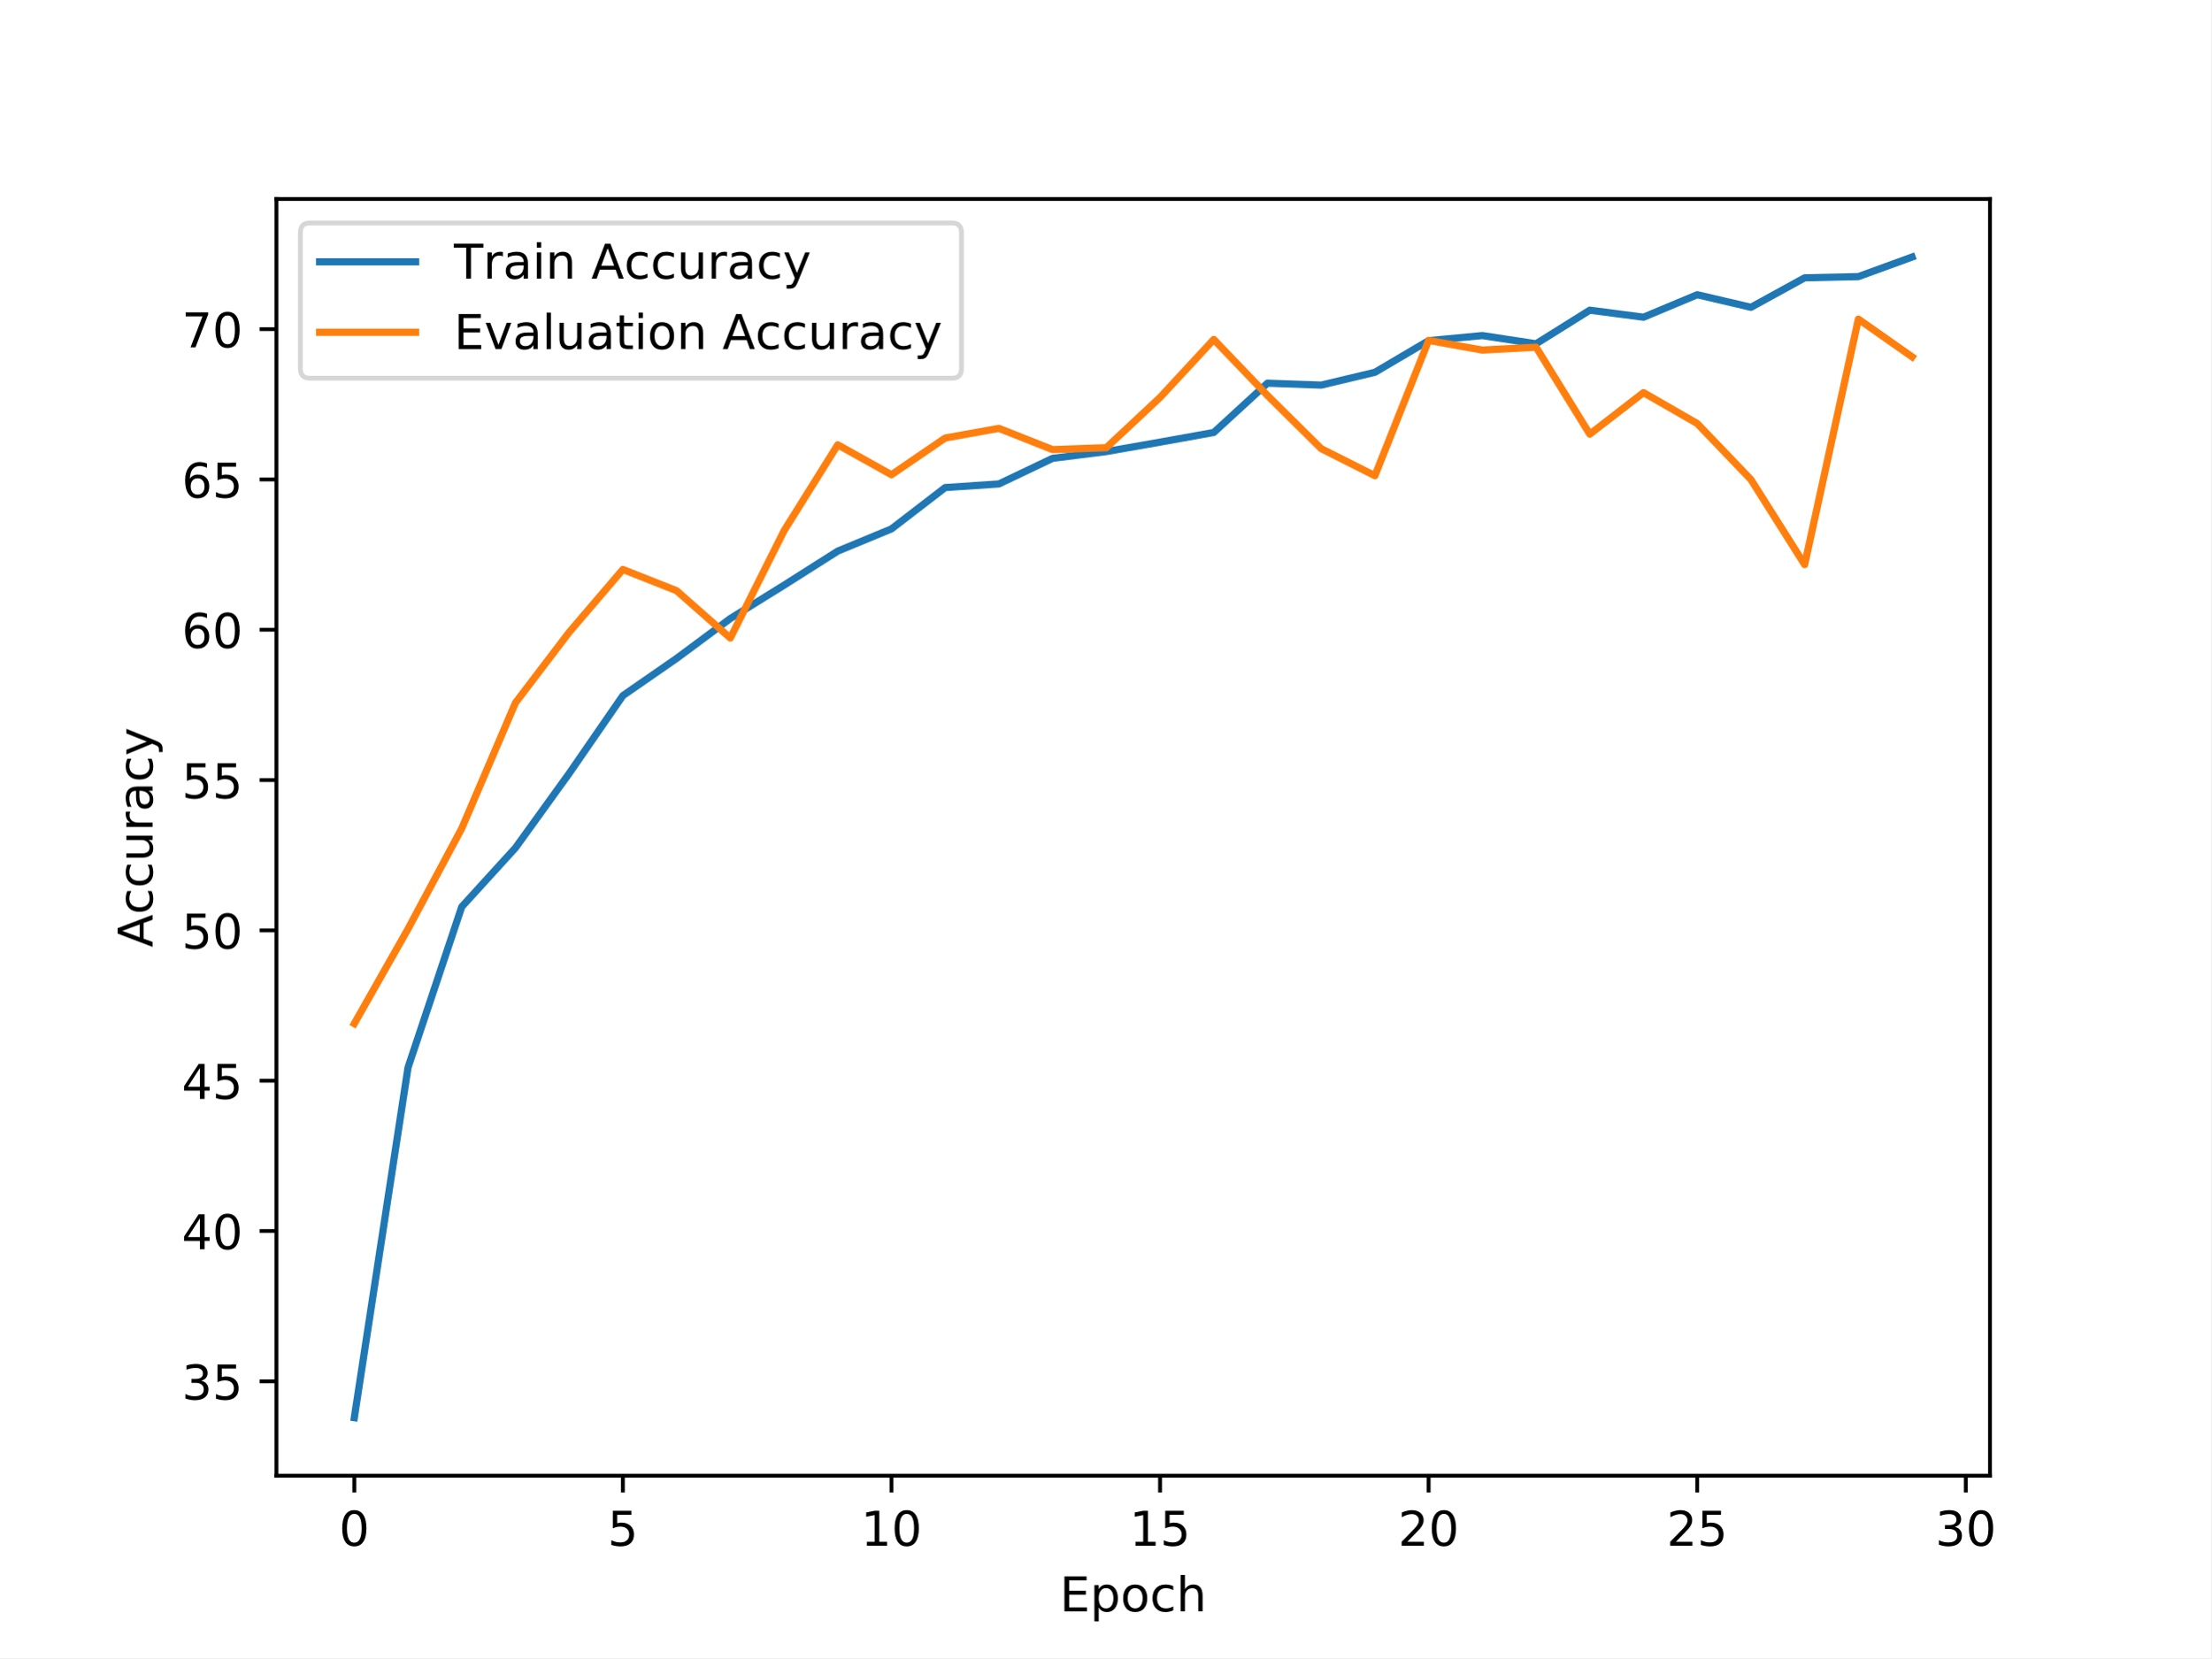
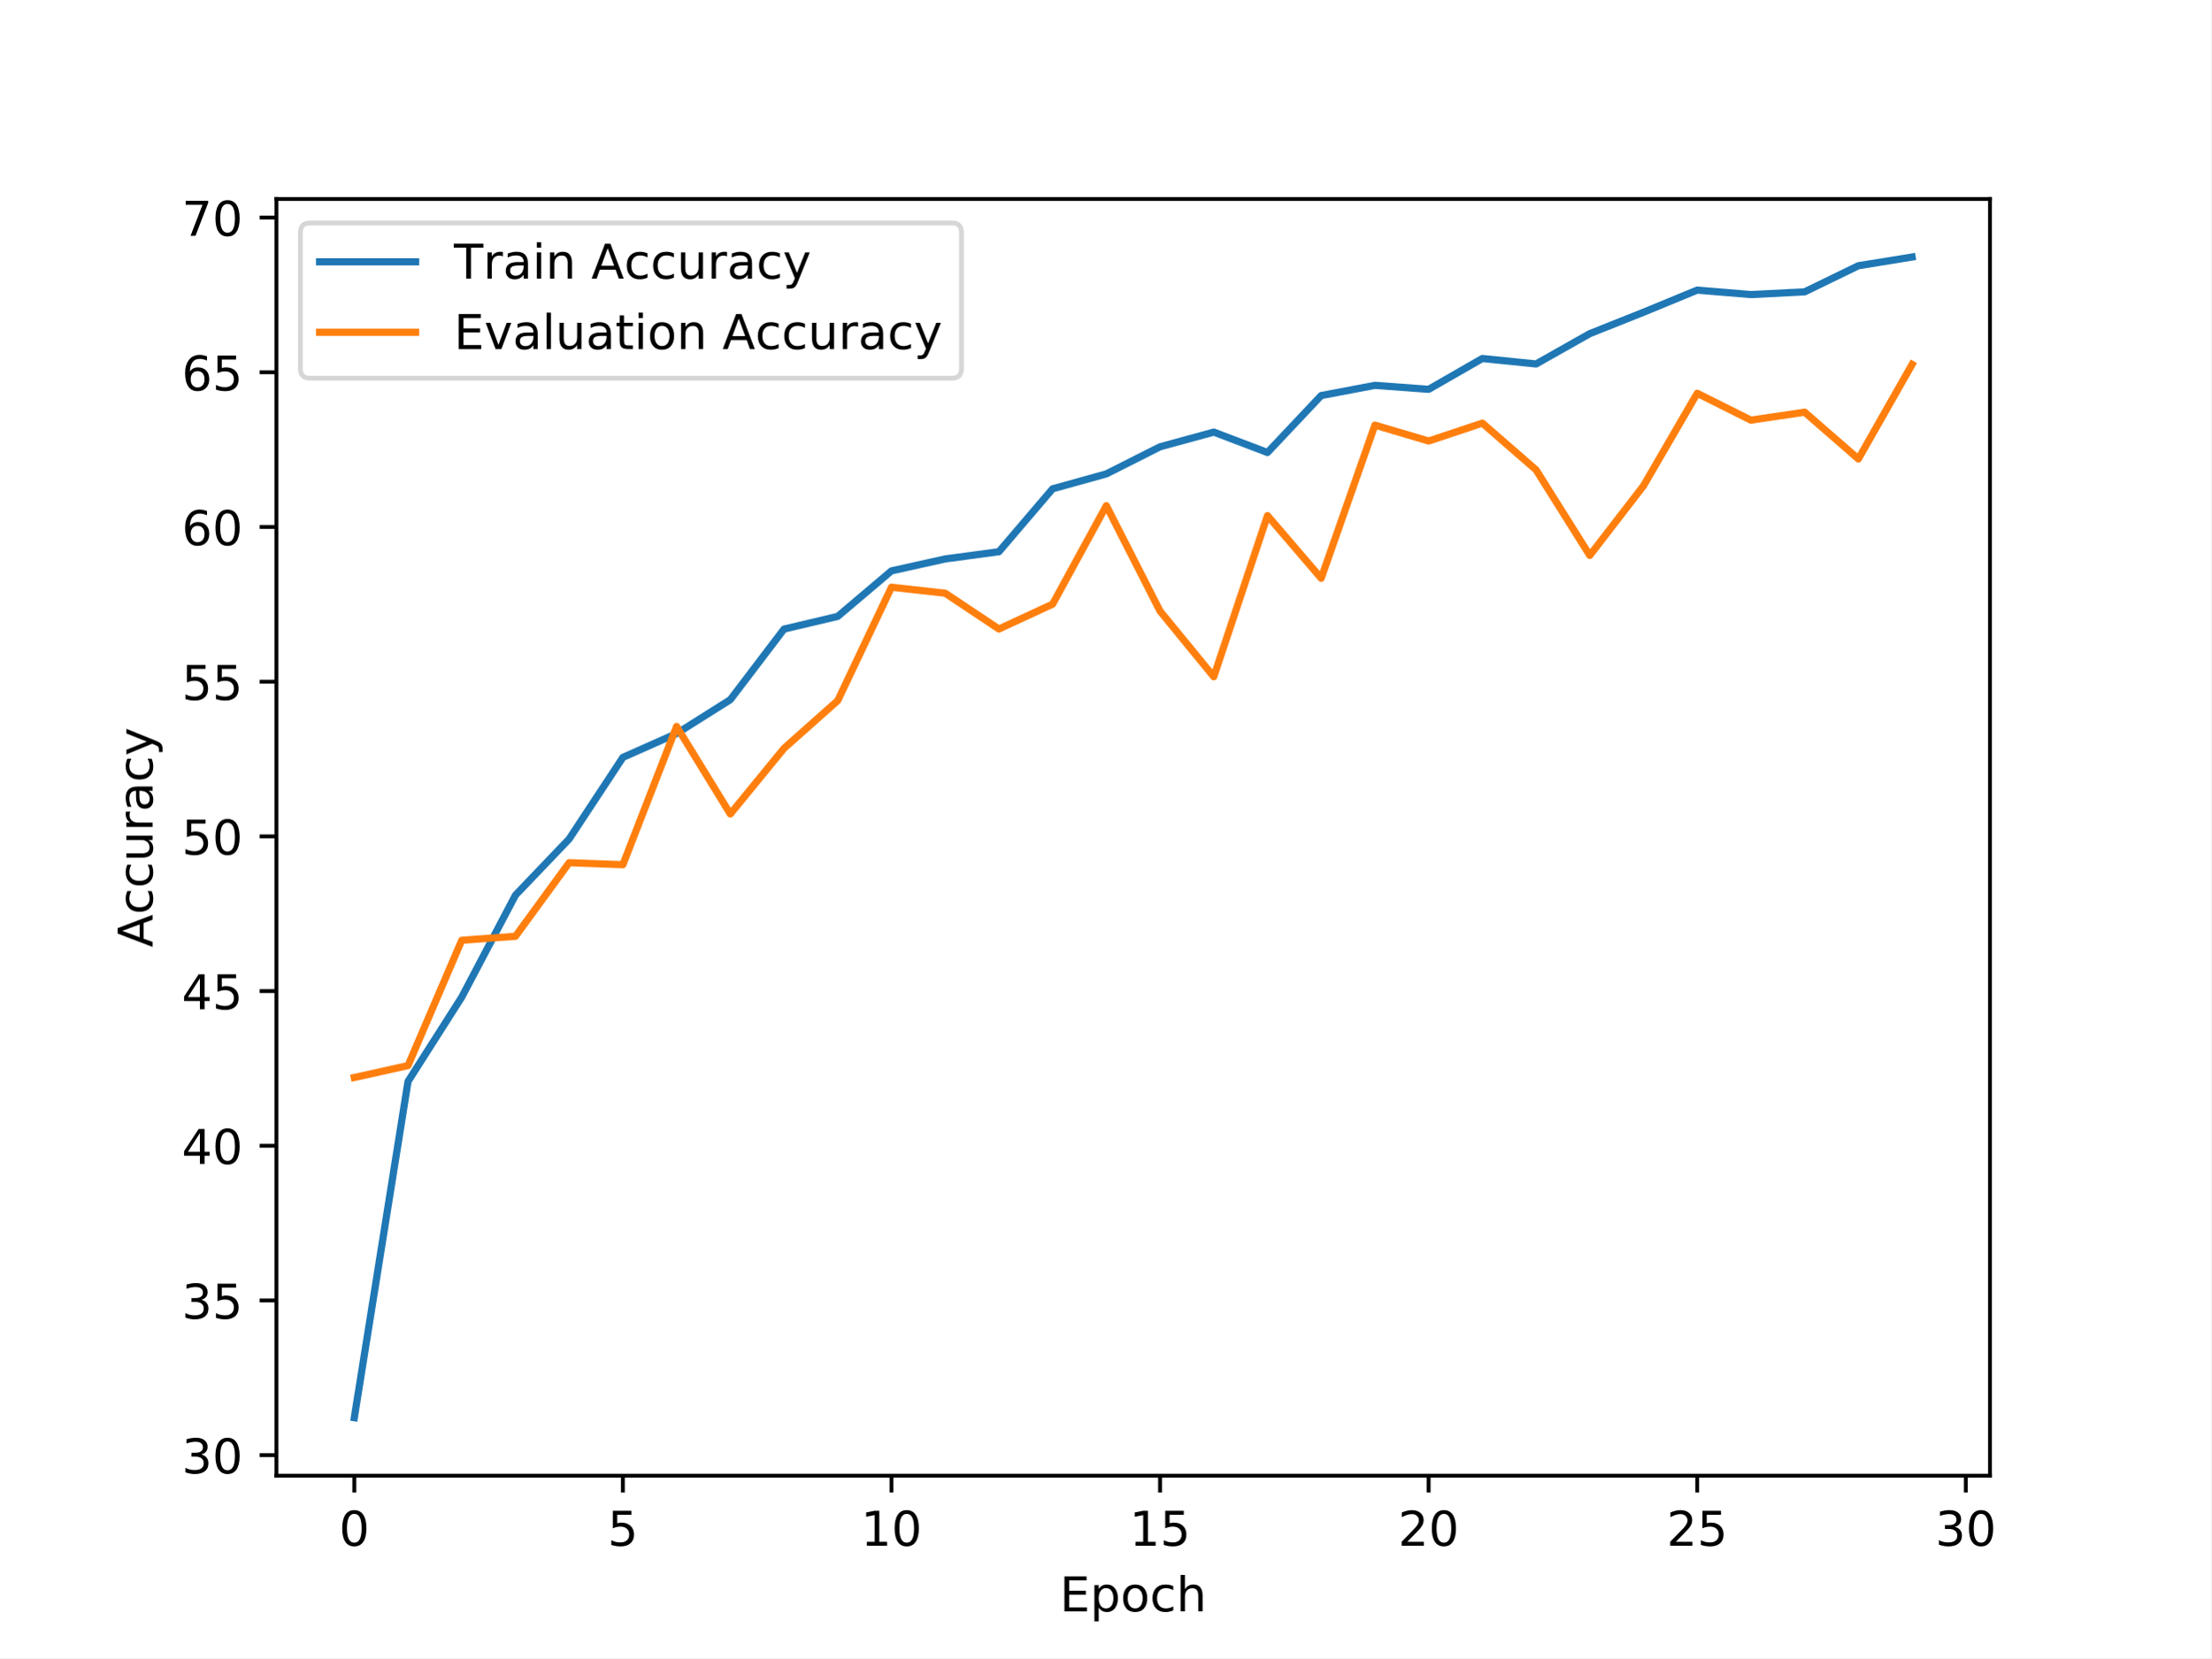
<svg xmlns="http://www.w3.org/2000/svg" xmlns:xlink="http://www.w3.org/1999/xlink" height="345.6pt" version="1.1" viewBox="0 0 460.8 345.6" width="460.8pt">
  <defs>
    <style type="text/css">
*{stroke-linecap:butt;stroke-linejoin:round;}
  </style>
  </defs>
  <g id="figure_1">
    <g id="patch_1">
      <path d="M 0 345.6  L 460.8 345.6  L 460.8 0  L 0 0  z " style="fill:#ffffff;" />
    </g>
    <g id="axes_1">
      <g id="patch_2">
        <path d="M 57.6 307.584  L 414.72 307.584  L 414.72 41.472  L 57.6 41.472  z " style="fill:#ffffff;" />
      </g>
      <g id="matplotlib.axis_1">
        <g id="xtick_1">
          <g id="line2d_1">
            <defs>
-               <path d="M 0 0  L 0 3.5  " id="ma82ebfed84" style="stroke:#000000;stroke-width:0.8;" />
-             </defs>
-             <g>
-               <use style="stroke:#000000;stroke-width:0.8;" x="73.833" xlink:href="#ma82ebfed84" y="307.584" />
+               <path d="M 0 0  L 0 3.5  " id="m80b23e5bdc" style="stroke:#000000;stroke-width:0.8;" />
+             </defs>
+             <g>
+               <use style="stroke:#000000;stroke-width:0.8;" x="73.833" xlink:href="#m80b23e5bdc" y="307.584" />
            </g>
          </g>
          <g id="text_1">
            <defs>
              <path d="M 31.781 66.406  Q 24.172 66.406 20.328 58.906  Q 16.5 51.422 16.5 36.375  Q 16.5 21.391 20.328 13.891  Q 24.172 6.391 31.781 6.391  Q 39.453 6.391 43.281 13.891  Q 47.125 21.391 47.125 36.375  Q 47.125 51.422 43.281 58.906  Q 39.453 66.406 31.781 66.406  z M 31.781 74.219  Q 44.047 74.219 50.516 64.516  Q 56.984 54.828 56.984 36.375  Q 56.984 17.969 50.516 8.266  Q 44.047 -1.422 31.781 -1.422  Q 19.531 -1.422 13.062 8.266  Q 6.594 17.969 6.594 36.375  Q 6.594 54.828 13.062 64.516  Q 19.531 74.219 31.781 74.219  z " id="DejaVuSans-48" />
            </defs>
            <g transform="translate(70.65148 322.1824)scale(0.1 -0.1)">
              <use xlink:href="#DejaVuSans-48" />
            </g>
          </g>
        </g>
        <g id="xtick_2">
          <g id="line2d_2">
            <g>
-               <use style="stroke:#000000;stroke-width:0.8;" x="129.808" xlink:href="#ma82ebfed84" y="307.584" />
+               <use style="stroke:#000000;stroke-width:0.8;" x="129.808" xlink:href="#m80b23e5bdc" y="307.584" />
            </g>
          </g>
          <g id="text_2">
            <defs>
              <path d="M 10.797 72.906  L 49.516 72.906  L 49.516 64.594  L 19.828 64.594  L 19.828 46.734  Q 21.969 47.469 24.109 47.828  Q 26.266 48.188 28.422 48.188  Q 40.625 48.188 47.75 41.5  Q 54.891 34.812 54.891 23.391  Q 54.891 11.625 47.562 5.094  Q 40.234 -1.422 26.906 -1.422  Q 22.312 -1.422 17.547 -0.641  Q 12.797 0.141 7.719 1.703  L 7.719 11.625  Q 12.109 9.234 16.797 8.062  Q 21.484 6.891 26.703 6.891  Q 35.156 6.891 40.078 11.328  Q 45.016 15.766 45.016 23.391  Q 45.016 31 40.078 35.438  Q 35.156 39.891 26.703 39.891  Q 22.75 39.891 18.812 39.016  Q 14.891 38.141 10.797 36.281  z " id="DejaVuSans-53" />
            </defs>
            <g transform="translate(126.6264 322.1824)scale(0.1 -0.1)">
              <use xlink:href="#DejaVuSans-53" />
            </g>
          </g>
        </g>
        <g id="xtick_3">
          <g id="line2d_3">
            <g>
-               <use style="stroke:#000000;stroke-width:0.8;" x="185.783" xlink:href="#ma82ebfed84" y="307.584" />
+               <use style="stroke:#000000;stroke-width:0.8;" x="185.783" xlink:href="#m80b23e5bdc" y="307.584" />
            </g>
          </g>
          <g id="text_3">
            <defs>
              <path d="M 12.406 8.297  L 28.516 8.297  L 28.516 63.922  L 10.984 60.406  L 10.984 69.391  L 28.422 72.906  L 38.281 72.906  L 38.281 8.297  L 54.391 8.297  L 54.391 0  L 12.406 0  z " id="DejaVuSans-49" />
            </defs>
            <g transform="translate(179.4201 322.1824)scale(0.1 -0.1)">
              <use xlink:href="#DejaVuSans-49" />
              <use x="63.623" xlink:href="#DejaVuSans-48" />
            </g>
          </g>
        </g>
        <g id="xtick_4">
          <g id="line2d_4">
            <g>
-               <use style="stroke:#000000;stroke-width:0.8;" x="241.757" xlink:href="#ma82ebfed84" y="307.584" />
+               <use style="stroke:#000000;stroke-width:0.8;" x="241.757" xlink:href="#m80b23e5bdc" y="307.584" />
            </g>
          </g>
          <g id="text_4">
            <g transform="translate(235.395 322.1824)scale(0.1 -0.1)">
              <use xlink:href="#DejaVuSans-49" />
              <use x="63.623" xlink:href="#DejaVuSans-53" />
            </g>
          </g>
        </g>
        <g id="xtick_5">
          <g id="line2d_5">
            <g>
-               <use style="stroke:#000000;stroke-width:0.8;" x="297.732" xlink:href="#ma82ebfed84" y="307.584" />
+               <use style="stroke:#000000;stroke-width:0.8;" x="297.732" xlink:href="#m80b23e5bdc" y="307.584" />
            </g>
          </g>
          <g id="text_5">
            <defs>
              <path d="M 19.188 8.297  L 53.609 8.297  L 53.609 0  L 7.328 0  L 7.328 8.297  Q 12.938 14.109 22.625 23.891  Q 32.328 33.688 34.812 36.531  Q 39.547 41.844 41.422 45.531  Q 43.312 49.219 43.312 52.781  Q 43.312 58.594 39.234 62.25  Q 35.156 65.922 28.609 65.922  Q 23.969 65.922 18.812 64.312  Q 13.672 62.703 7.812 59.422  L 7.812 69.391  Q 13.766 71.781 18.938 73  Q 24.125 74.219 28.422 74.219  Q 39.75 74.219 46.484 68.547  Q 53.219 62.891 53.219 53.422  Q 53.219 48.922 51.531 44.891  Q 49.859 40.875 45.406 35.406  Q 44.188 33.984 37.641 27.219  Q 31.109 20.453 19.188 8.297  z " id="DejaVuSans-50" />
            </defs>
            <g transform="translate(291.3699 322.1824)scale(0.1 -0.1)">
              <use xlink:href="#DejaVuSans-50" />
              <use x="63.623" xlink:href="#DejaVuSans-48" />
            </g>
          </g>
        </g>
        <g id="xtick_6">
          <g id="line2d_6">
            <g>
-               <use style="stroke:#000000;stroke-width:0.8;" x="353.707" xlink:href="#ma82ebfed84" y="307.584" />
+               <use style="stroke:#000000;stroke-width:0.8;" x="353.707" xlink:href="#m80b23e5bdc" y="307.584" />
            </g>
          </g>
          <g id="text_6">
            <g transform="translate(347.3448 322.1824)scale(0.1 -0.1)">
              <use xlink:href="#DejaVuSans-50" />
              <use x="63.623" xlink:href="#DejaVuSans-53" />
            </g>
          </g>
        </g>
        <g id="xtick_7">
          <g id="line2d_7">
            <g>
-               <use style="stroke:#000000;stroke-width:0.8;" x="409.682" xlink:href="#ma82ebfed84" y="307.584" />
+               <use style="stroke:#000000;stroke-width:0.8;" x="409.682" xlink:href="#m80b23e5bdc" y="307.584" />
            </g>
          </g>
          <g id="text_7">
            <defs>
              <path d="M 40.578 39.312  Q 47.656 37.797 51.625 33  Q 55.609 28.219 55.609 21.188  Q 55.609 10.406 48.188 4.484  Q 40.766 -1.422 27.094 -1.422  Q 22.516 -1.422 17.656 -0.516  Q 12.797 0.391 7.625 2.203  L 7.625 11.719  Q 11.719 9.328 16.594 8.109  Q 21.484 6.891 26.812 6.891  Q 36.078 6.891 40.938 10.547  Q 45.797 14.203 45.797 21.188  Q 45.797 27.641 41.281 31.266  Q 36.766 34.906 28.719 34.906  L 20.219 34.906  L 20.219 43.016  L 29.109 43.016  Q 36.375 43.016 40.234 45.922  Q 44.094 48.828 44.094 54.297  Q 44.094 59.906 40.109 62.906  Q 36.141 65.922 28.719 65.922  Q 24.656 65.922 20.016 65.031  Q 15.375 64.156 9.812 62.312  L 9.812 71.094  Q 15.438 72.656 20.344 73.438  Q 25.25 74.219 29.594 74.219  Q 40.828 74.219 47.359 69.109  Q 53.906 64.016 53.906 55.328  Q 53.906 49.266 50.438 45.094  Q 46.969 40.922 40.578 39.312  z " id="DejaVuSans-51" />
            </defs>
            <g transform="translate(403.3198 322.1824)scale(0.1 -0.1)">
              <use xlink:href="#DejaVuSans-51" />
              <use x="63.623" xlink:href="#DejaVuSans-48" />
            </g>
          </g>
        </g>
        <g id="text_8">
          <defs>
            <path d="M 9.812 72.906  L 55.906 72.906  L 55.906 64.594  L 19.672 64.594  L 19.672 43.016  L 54.391 43.016  L 54.391 34.719  L 19.672 34.719  L 19.672 8.297  L 56.781 8.297  L 56.781 0  L 9.812 0  z " id="DejaVuSans-69" />
            <path d="M 18.109 8.203  L 18.109 -20.797  L 9.078 -20.797  L 9.078 54.688  L 18.109 54.688  L 18.109 46.391  Q 20.953 51.266 25.266 53.625  Q 29.594 56 35.594 56  Q 45.562 56 51.781 48.094  Q 58.016 40.188 58.016 27.297  Q 58.016 14.406 51.781 6.484  Q 45.562 -1.422 35.594 -1.422  Q 29.594 -1.422 25.266 0.953  Q 20.953 3.328 18.109 8.203  z M 48.688 27.297  Q 48.688 37.203 44.609 42.844  Q 40.531 48.484 33.406 48.484  Q 26.266 48.484 22.188 42.844  Q 18.109 37.203 18.109 27.297  Q 18.109 17.391 22.188 11.75  Q 26.266 6.109 33.406 6.109  Q 40.531 6.109 44.609 11.75  Q 48.688 17.391 48.688 27.297  z " id="DejaVuSans-112" />
            <path d="M 30.609 48.391  Q 23.391 48.391 19.188 42.75  Q 14.984 37.109 14.984 27.297  Q 14.984 17.484 19.156 11.844  Q 23.344 6.203 30.609 6.203  Q 37.797 6.203 41.984 11.859  Q 46.188 17.531 46.188 27.297  Q 46.188 37.016 41.984 42.703  Q 37.797 48.391 30.609 48.391  z M 30.609 56  Q 42.328 56 49.016 48.375  Q 55.719 40.766 55.719 27.297  Q 55.719 13.875 49.016 6.219  Q 42.328 -1.422 30.609 -1.422  Q 18.844 -1.422 12.172 6.219  Q 5.516 13.875 5.516 27.297  Q 5.516 40.766 12.172 48.375  Q 18.844 56 30.609 56  z " id="DejaVuSans-111" />
            <path d="M 48.781 52.594  L 48.781 44.188  Q 44.969 46.297 41.141 47.344  Q 37.312 48.391 33.406 48.391  Q 24.656 48.391 19.812 42.844  Q 14.984 37.312 14.984 27.297  Q 14.984 17.281 19.812 11.734  Q 24.656 6.203 33.406 6.203  Q 37.312 6.203 41.141 7.25  Q 44.969 8.297 48.781 10.406  L 48.781 2.094  Q 45.016 0.344 40.984 -0.531  Q 36.969 -1.422 32.422 -1.422  Q 20.062 -1.422 12.781 6.344  Q 5.516 14.109 5.516 27.297  Q 5.516 40.672 12.859 48.328  Q 20.219 56 33.016 56  Q 37.156 56 41.109 55.141  Q 45.062 54.297 48.781 52.594  z " id="DejaVuSans-99" />
            <path d="M 54.891 33.016  L 54.891 0  L 45.906 0  L 45.906 32.719  Q 45.906 40.484 42.875 44.328  Q 39.844 48.188 33.797 48.188  Q 26.516 48.188 22.312 43.547  Q 18.109 38.922 18.109 30.906  L 18.109 0  L 9.078 0  L 9.078 75.984  L 18.109 75.984  L 18.109 46.188  Q 21.344 51.125 25.703 53.562  Q 30.078 56 35.797 56  Q 45.219 56 50.047 50.172  Q 54.891 44.344 54.891 33.016  z " id="DejaVuSans-104" />
          </defs>
          <g transform="translate(220.8491 335.8606)scale(0.1 -0.1)">
            <use xlink:href="#DejaVuSans-69" />
            <use x="63.184" xlink:href="#DejaVuSans-112" />
            <use x="126.66" xlink:href="#DejaVuSans-111" />
            <use x="187.842" xlink:href="#DejaVuSans-99" />
            <use x="242.822" xlink:href="#DejaVuSans-104" />
          </g>
        </g>
      </g>
      <g id="matplotlib.axis_2">
        <g id="ytick_1">
          <g id="line2d_8">
            <defs>
-               <path d="M 0 0  L -3.5 0  " id="m36d5070717" style="stroke:#000000;stroke-width:0.8;" />
-             </defs>
-             <g>
-               <use style="stroke:#000000;stroke-width:0.8;" x="57.6" xlink:href="#m36d5070717" y="287.915" />
+               <path d="M 0 0  L -3.5 0  " id="m603a0908e1" style="stroke:#000000;stroke-width:0.8;" />
+             </defs>
+             <g>
+               <use style="stroke:#000000;stroke-width:0.8;" x="57.6" xlink:href="#m603a0908e1" y="303.3" />
            </g>
          </g>
          <g id="text_9">
-             <g transform="translate(37.875 291.7143)scale(0.1 -0.1)">
+             <g transform="translate(37.875 307.0989)scale(0.1 -0.1)">
              <use xlink:href="#DejaVuSans-51" />
-               <use x="63.623" xlink:href="#DejaVuSans-53" />
+               <use x="63.623" xlink:href="#DejaVuSans-48" />
            </g>
          </g>
        </g>
        <g id="ytick_2">
          <g id="line2d_9">
            <g>
-               <use style="stroke:#000000;stroke-width:0.8;" x="57.6" xlink:href="#m36d5070717" y="256.583" />
+               <use style="stroke:#000000;stroke-width:0.8;" x="57.6" xlink:href="#m603a0908e1" y="271.055" />
            </g>
          </g>
          <g id="text_10">
-             <defs>
-               <path d="M 37.797 64.312  L 12.891 25.391  L 37.797 25.391  z M 35.203 72.906  L 47.609 72.906  L 47.609 25.391  L 58.016 25.391  L 58.016 17.188  L 47.609 17.188  L 47.609 0  L 37.797 0  L 37.797 17.188  L 4.891 17.188  L 4.891 26.703  z " id="DejaVuSans-52" />
-             </defs>
-             <g transform="translate(37.875 260.3826)scale(0.1 -0.1)">
-               <use xlink:href="#DejaVuSans-52" />
-               <use x="63.623" xlink:href="#DejaVuSans-48" />
+             <g transform="translate(37.875 274.8542)scale(0.1 -0.1)">
+               <use xlink:href="#DejaVuSans-51" />
+               <use x="63.623" xlink:href="#DejaVuSans-53" />
            </g>
          </g>
        </g>
        <g id="ytick_3">
          <g id="line2d_10">
            <g>
-               <use style="stroke:#000000;stroke-width:0.8;" x="57.6" xlink:href="#m36d5070717" y="225.252" />
+               <use style="stroke:#000000;stroke-width:0.8;" x="57.6" xlink:href="#m603a0908e1" y="238.81" />
            </g>
          </g>
          <g id="text_11">
-             <g transform="translate(37.875 229.0508)scale(0.1 -0.1)">
+             <defs>
+               <path d="M 37.797 64.312  L 12.891 25.391  L 37.797 25.391  z M 35.203 72.906  L 47.609 72.906  L 47.609 25.391  L 58.016 25.391  L 58.016 17.188  L 47.609 17.188  L 47.609 0  L 37.797 0  L 37.797 17.188  L 4.891 17.188  L 4.891 26.703  z " id="DejaVuSans-52" />
+             </defs>
+             <g transform="translate(37.875 242.6094)scale(0.1 -0.1)">
              <use xlink:href="#DejaVuSans-52" />
-               <use x="63.623" xlink:href="#DejaVuSans-53" />
+               <use x="63.623" xlink:href="#DejaVuSans-48" />
            </g>
          </g>
        </g>
        <g id="ytick_4">
          <g id="line2d_11">
            <g>
-               <use style="stroke:#000000;stroke-width:0.8;" x="57.6" xlink:href="#m36d5070717" y="193.92" />
+               <use style="stroke:#000000;stroke-width:0.8;" x="57.6" xlink:href="#m603a0908e1" y="206.565" />
            </g>
          </g>
          <g id="text_12">
-             <g transform="translate(37.875 197.7191)scale(0.1 -0.1)">
-               <use xlink:href="#DejaVuSans-53" />
-               <use x="63.623" xlink:href="#DejaVuSans-48" />
+             <g transform="translate(37.875 210.3646)scale(0.1 -0.1)">
+               <use xlink:href="#DejaVuSans-52" />
+               <use x="63.623" xlink:href="#DejaVuSans-53" />
            </g>
          </g>
        </g>
        <g id="ytick_5">
          <g id="line2d_12">
            <g>
-               <use style="stroke:#000000;stroke-width:0.8;" x="57.6" xlink:href="#m36d5070717" y="162.588" />
+               <use style="stroke:#000000;stroke-width:0.8;" x="57.6" xlink:href="#m603a0908e1" y="174.321" />
            </g>
          </g>
          <g id="text_13">
-             <g transform="translate(37.875 166.3874)scale(0.1 -0.1)">
+             <g transform="translate(37.875 178.1199)scale(0.1 -0.1)">
              <use xlink:href="#DejaVuSans-53" />
-               <use x="63.623" xlink:href="#DejaVuSans-53" />
+               <use x="63.623" xlink:href="#DejaVuSans-48" />
            </g>
          </g>
        </g>
        <g id="ytick_6">
          <g id="line2d_13">
            <g>
-               <use style="stroke:#000000;stroke-width:0.8;" x="57.6" xlink:href="#m36d5070717" y="131.256" />
+               <use style="stroke:#000000;stroke-width:0.8;" x="57.6" xlink:href="#m603a0908e1" y="142.076" />
            </g>
          </g>
          <g id="text_14">
-             <defs>
-               <path d="M 33.016 40.375  Q 26.375 40.375 22.484 35.828  Q 18.609 31.297 18.609 23.391  Q 18.609 15.531 22.484 10.953  Q 26.375 6.391 33.016 6.391  Q 39.656 6.391 43.531 10.953  Q 47.406 15.531 47.406 23.391  Q 47.406 31.297 43.531 35.828  Q 39.656 40.375 33.016 40.375  z M 52.594 71.297  L 52.594 62.312  Q 48.875 64.062 45.094 64.984  Q 41.312 65.922 37.594 65.922  Q 27.828 65.922 22.672 59.328  Q 17.531 52.734 16.797 39.406  Q 19.672 43.656 24.016 45.922  Q 28.375 48.188 33.594 48.188  Q 44.578 48.188 50.953 41.516  Q 57.328 34.859 57.328 23.391  Q 57.328 12.156 50.688 5.359  Q 44.047 -1.422 33.016 -1.422  Q 20.359 -1.422 13.672 8.266  Q 6.984 17.969 6.984 36.375  Q 6.984 53.656 15.188 63.938  Q 23.391 74.219 37.203 74.219  Q 40.922 74.219 44.703 73.484  Q 48.484 72.75 52.594 71.297  z " id="DejaVuSans-54" />
-             </defs>
-             <g transform="translate(37.875 135.0556)scale(0.1 -0.1)">
-               <use xlink:href="#DejaVuSans-54" />
-               <use x="63.623" xlink:href="#DejaVuSans-48" />
+             <g transform="translate(37.875 145.8751)scale(0.1 -0.1)">
+               <use xlink:href="#DejaVuSans-53" />
+               <use x="63.623" xlink:href="#DejaVuSans-53" />
            </g>
          </g>
        </g>
        <g id="ytick_7">
          <g id="line2d_14">
            <g>
-               <use style="stroke:#000000;stroke-width:0.8;" x="57.6" xlink:href="#m36d5070717" y="99.925" />
+               <use style="stroke:#000000;stroke-width:0.8;" x="57.6" xlink:href="#m603a0908e1" y="109.831" />
            </g>
          </g>
          <g id="text_15">
-             <g transform="translate(37.875 103.7239)scale(0.1 -0.1)">
+             <defs>
+               <path d="M 33.016 40.375  Q 26.375 40.375 22.484 35.828  Q 18.609 31.297 18.609 23.391  Q 18.609 15.531 22.484 10.953  Q 26.375 6.391 33.016 6.391  Q 39.656 6.391 43.531 10.953  Q 47.406 15.531 47.406 23.391  Q 47.406 31.297 43.531 35.828  Q 39.656 40.375 33.016 40.375  z M 52.594 71.297  L 52.594 62.312  Q 48.875 64.062 45.094 64.984  Q 41.312 65.922 37.594 65.922  Q 27.828 65.922 22.672 59.328  Q 17.531 52.734 16.797 39.406  Q 19.672 43.656 24.016 45.922  Q 28.375 48.188 33.594 48.188  Q 44.578 48.188 50.953 41.516  Q 57.328 34.859 57.328 23.391  Q 57.328 12.156 50.688 5.359  Q 44.047 -1.422 33.016 -1.422  Q 20.359 -1.422 13.672 8.266  Q 6.984 17.969 6.984 36.375  Q 6.984 53.656 15.188 63.938  Q 23.391 74.219 37.203 74.219  Q 40.922 74.219 44.703 73.484  Q 48.484 72.75 52.594 71.297  z " id="DejaVuSans-54" />
+             </defs>
+             <g transform="translate(37.875 113.6303)scale(0.1 -0.1)">
              <use xlink:href="#DejaVuSans-54" />
-               <use x="63.623" xlink:href="#DejaVuSans-53" />
+               <use x="63.623" xlink:href="#DejaVuSans-48" />
            </g>
          </g>
        </g>
        <g id="ytick_8">
          <g id="line2d_15">
            <g>
-               <use style="stroke:#000000;stroke-width:0.8;" x="57.6" xlink:href="#m36d5070717" y="68.593" />
+               <use style="stroke:#000000;stroke-width:0.8;" x="57.6" xlink:href="#m603a0908e1" y="77.586" />
            </g>
          </g>
          <g id="text_16">
+             <g transform="translate(37.875 81.38557)scale(0.1 -0.1)">
+               <use xlink:href="#DejaVuSans-54" />
+               <use x="63.623" xlink:href="#DejaVuSans-53" />
+             </g>
+           </g>
+         </g>
+         <g id="ytick_9">
+           <g id="line2d_16">
+             <g>
+               <use style="stroke:#000000;stroke-width:0.8;" x="57.6" xlink:href="#m603a0908e1" y="45.342" />
+             </g>
+           </g>
+           <g id="text_17">
            <defs>
              <path d="M 8.203 72.906  L 55.078 72.906  L 55.078 68.703  L 28.609 0  L 18.312 0  L 43.219 64.594  L 8.203 64.594  z " id="DejaVuSans-55" />
            </defs>
-             <g transform="translate(37.875 72.39215)scale(0.1 -0.1)">
+             <g transform="translate(37.875 49.1408)scale(0.1 -0.1)">
              <use xlink:href="#DejaVuSans-55" />
              <use x="63.623" xlink:href="#DejaVuSans-48" />
            </g>
          </g>
        </g>
-         <g id="text_17">
+         <g id="text_18">
          <defs>
            <path d="M 34.188 63.188  L 20.797 26.906  L 47.609 26.906  z M 28.609 72.906  L 39.797 72.906  L 67.578 0  L 57.328 0  L 50.688 18.703  L 17.828 18.703  L 11.188 0  L 0.781 0  z " id="DejaVuSans-65" />
            <path d="M 8.5 21.578  L 8.5 54.688  L 17.484 54.688  L 17.484 21.922  Q 17.484 14.156 20.5 10.266  Q 23.531 6.391 29.594 6.391  Q 36.859 6.391 41.078 11.031  Q 45.312 15.672 45.312 23.688  L 45.312 54.688  L 54.297 54.688  L 54.297 0  L 45.312 0  L 45.312 8.406  Q 42.047 3.422 37.719 1  Q 33.406 -1.422 27.688 -1.422  Q 18.266 -1.422 13.375 4.438  Q 8.5 10.297 8.5 21.578  z M 31.109 56  z " id="DejaVuSans-117" />
            <path d="M 41.109 46.297  Q 39.594 47.172 37.812 47.578  Q 36.031 48 33.891 48  Q 26.266 48 22.188 43.047  Q 18.109 38.094 18.109 28.812  L 18.109 0  L 9.078 0  L 9.078 54.688  L 18.109 54.688  L 18.109 46.188  Q 20.953 51.172 25.484 53.578  Q 30.031 56 36.531 56  Q 37.453 56 38.578 55.875  Q 39.703 55.766 41.062 55.516  z " id="DejaVuSans-114" />
            <path d="M 34.281 27.484  Q 23.391 27.484 19.188 25  Q 14.984 22.516 14.984 16.5  Q 14.984 11.719 18.141 8.906  Q 21.297 6.109 26.703 6.109  Q 34.188 6.109 38.703 11.406  Q 43.219 16.703 43.219 25.484  L 43.219 27.484  z M 52.203 31.203  L 52.203 0  L 43.219 0  L 43.219 8.297  Q 40.141 3.328 35.547 0.953  Q 30.953 -1.422 24.312 -1.422  Q 15.922 -1.422 10.953 3.297  Q 6 8.016 6 15.922  Q 6 25.141 12.172 29.828  Q 18.359 34.516 30.609 34.516  L 43.219 34.516  L 43.219 35.406  Q 43.219 41.609 39.141 45  Q 35.062 48.391 27.688 48.391  Q 23 48.391 18.547 47.266  Q 14.109 46.141 10.016 43.891  L 10.016 52.203  Q 14.938 54.109 19.578 55.047  Q 24.219 56 28.609 56  Q 40.484 56 46.344 49.844  Q 52.203 43.703 52.203 31.203  z " id="DejaVuSans-97" />
            <path d="M 32.172 -5.078  Q 28.375 -14.844 24.75 -17.812  Q 21.141 -20.797 15.094 -20.797  L 7.906 -20.797  L 7.906 -13.281  L 13.188 -13.281  Q 16.891 -13.281 18.938 -11.516  Q 21 -9.766 23.484 -3.219  L 25.094 0.875  L 2.984 54.688  L 12.5 54.688  L 29.594 11.922  L 46.688 54.688  L 56.203 54.688  z " id="DejaVuSans-121" />
          </defs>
          <g transform="translate(31.79531 197.4428)rotate(-90)scale(0.1 -0.1)">
            <use xlink:href="#DejaVuSans-65" />
            <use x="68.393" xlink:href="#DejaVuSans-99" />
            <use x="123.373" xlink:href="#DejaVuSans-99" />
            <use x="178.354" xlink:href="#DejaVuSans-117" />
            <use x="241.732" xlink:href="#DejaVuSans-114" />
            <use x="282.846" xlink:href="#DejaVuSans-97" />
            <use x="344.125" xlink:href="#DejaVuSans-99" />
            <use x="399.105" xlink:href="#DejaVuSans-121" />
          </g>
        </g>
      </g>
-       <g id="line2d_16">
-         <path clip-path="url(#pb63f8c1bdb)" d="M 73.833 295.488  L 85.028 222.504  L 96.223 189.009  L 107.418 176.719  L 118.613 161.206  L 129.808 144.987  L 141.003 137.23  L 152.198 128.919  L 163.393 121.968  L 174.588 114.866  L 185.783 110.233  L 196.978 101.62  L 208.173 100.864  L 219.368 95.525  L 230.563 94.115  L 241.757 92.15  L 252.952 90.136  L 264.147 79.86  L 275.342 80.263  L 286.537 77.594  L 297.732 70.996  L 308.927 69.938  L 320.122 71.65  L 331.317 64.649  L 342.512 66.11  L 353.707 61.425  L 364.902 64.045  L 376.097 57.9  L 387.292 57.648  L 398.487 53.568  " style="fill:none;stroke:#1f77b4;stroke-linecap:square;stroke-width:1.5;" />
-       </g>
      <g id="line2d_17">
-         <path clip-path="url(#pb63f8c1bdb)" d="M 73.833 213.357  L 85.028 193.618  L 96.223 172.669  L 107.418 146.484  L 118.613 131.78  L 129.808 118.687  L 141.003 123.119  L 152.198 132.989  L 163.393 110.63  L 174.588 92.704  L 185.783 98.948  L 196.978 91.294  L 208.173 89.279  L 219.368 93.711  L 230.563 93.308  L 241.757 82.834  L 252.952 70.748  L 264.147 82.431  L 275.342 93.509  L 286.537 99.149  L 297.732 70.95  L 308.927 72.964  L 320.122 72.36  L 331.317 90.488  L 342.512 81.827  L 353.707 88.272  L 364.902 99.955  L 376.097 117.68  L 387.292 66.518  L 398.487 74.374  " style="fill:none;stroke:#ff7f0e;stroke-linecap:square;stroke-width:1.5;" />
+         <path clip-path="url(#p88740c4248)" d="M 73.833 295.488  L 85.028 225.405  L 96.223 207.833  L 107.418 186.58  L 118.613 174.865  L 129.808 157.863  L 141.003 152.886  L 152.198 145.837  L 163.393 131.115  L 174.588 128.471  L 185.783 118.985  L 196.978 116.497  L 208.173 114.994  L 219.368 101.879  L 230.563 98.769  L 241.757 93.119  L 252.952 90.061  L 264.147 94.311  L 275.342 82.441  L 286.537 80.316  L 297.732 81.145  L 308.927 74.717  L 320.122 75.858  L 331.317 69.534  L 342.512 65.076  L 353.707 60.462  L 364.902 61.395  L 376.097 60.825  L 387.292 55.382  L 398.487 53.568  " style="fill:none;stroke:#1f77b4;stroke-linecap:square;stroke-width:1.5;" />
+       </g>
+       <g id="line2d_18">
+         <path clip-path="url(#p88740c4248)" d="M 73.833 224.59  L 85.028 222.102  L 96.223 195.983  L 107.418 195.154  L 118.613 179.814  L 129.808 180.229  L 141.003 151.415  L 152.198 169.657  L 163.393 155.975  L 174.588 146.025  L 185.783 122.393  L 196.978 123.637  L 208.173 131.1  L 219.368 125.917  L 230.563 105.395  L 241.757 127.368  L 252.952 141.05  L 264.147 107.468  L 275.342 120.528  L 286.537 88.604  L 297.732 91.921  L 308.927 88.189  L 320.122 97.932  L 331.317 115.76  L 342.512 101.249  L 353.707 81.971  L 364.902 87.568  L 376.097 85.909  L 387.292 95.652  L 398.487 75.959  " style="fill:none;stroke:#ff7f0e;stroke-linecap:square;stroke-width:1.5;" />
      </g>
      <g id="patch_3">
        <path d="M 57.6 307.584  L 57.6 41.472  " style="fill:none;stroke:#000000;stroke-linecap:square;stroke-linejoin:miter;stroke-width:0.8;" />
      </g>
      <g id="patch_4">
        <path d="M 414.72 307.584  L 414.72 41.472  " style="fill:none;stroke:#000000;stroke-linecap:square;stroke-linejoin:miter;stroke-width:0.8;" />
      </g>
      <g id="patch_5">
        <path d="M 57.6 307.584  L 414.72 307.584  " style="fill:none;stroke:#000000;stroke-linecap:square;stroke-linejoin:miter;stroke-width:0.8;" />
      </g>
      <g id="patch_6">
        <path d="M 57.6 41.472  L 414.72 41.472  " style="fill:none;stroke:#000000;stroke-linecap:square;stroke-linejoin:miter;stroke-width:0.8;" />
      </g>
      <g id="legend_1">
        <g id="patch_7">
          <path d="M 64.6 78.828  L 198.372 78.828  Q 200.372 78.828 200.372 76.828  L 200.372 48.472  Q 200.372 46.472 198.372 46.472  L 64.6 46.472  Q 62.6 46.472 62.6 48.472  L 62.6 76.828  Q 62.6 78.828 64.6 78.828  z " style="fill:#ffffff;opacity:0.8;stroke:#cccccc;stroke-linejoin:miter;" />
        </g>
-         <g id="line2d_18">
+         <g id="line2d_19">
          <path d="M 66.6 54.57  L 86.6 54.57  " style="fill:none;stroke:#1f77b4;stroke-linecap:square;stroke-width:1.5;" />
        </g>
-         <g id="line2d_19" />
-         <g id="text_18">
+         <g id="line2d_20" />
+         <g id="text_19">
          <defs>
            <path d="M -0.297 72.906  L 61.375 72.906  L 61.375 64.594  L 35.5 64.594  L 35.5 0  L 25.594 0  L 25.594 64.594  L -0.297 64.594  z " id="DejaVuSans-84" />
            <path d="M 9.422 54.688  L 18.406 54.688  L 18.406 0  L 9.422 0  z M 9.422 75.984  L 18.406 75.984  L 18.406 64.594  L 9.422 64.594  z " id="DejaVuSans-105" />
            <path d="M 54.891 33.016  L 54.891 0  L 45.906 0  L 45.906 32.719  Q 45.906 40.484 42.875 44.328  Q 39.844 48.188 33.797 48.188  Q 26.516 48.188 22.312 43.547  Q 18.109 38.922 18.109 30.906  L 18.109 0  L 9.078 0  L 9.078 54.688  L 18.109 54.688  L 18.109 46.188  Q 21.344 51.125 25.703 53.562  Q 30.078 56 35.797 56  Q 45.219 56 50.047 50.172  Q 54.891 44.344 54.891 33.016  z " id="DejaVuSans-110" />
            <path id="DejaVuSans-32" />
          </defs>
          <g transform="translate(94.6 58.07044)scale(0.1 -0.1)">
            <use xlink:href="#DejaVuSans-84" />
            <use x="60.865" xlink:href="#DejaVuSans-114" />
            <use x="101.979" xlink:href="#DejaVuSans-97" />
            <use x="163.258" xlink:href="#DejaVuSans-105" />
            <use x="191.041" xlink:href="#DejaVuSans-110" />
            <use x="254.42" xlink:href="#DejaVuSans-32" />
            <use x="286.207" xlink:href="#DejaVuSans-65" />
            <use x="354.6" xlink:href="#DejaVuSans-99" />
            <use x="409.58" xlink:href="#DejaVuSans-99" />
            <use x="464.561" xlink:href="#DejaVuSans-117" />
            <use x="527.939" xlink:href="#DejaVuSans-114" />
            <use x="569.053" xlink:href="#DejaVuSans-97" />
            <use x="630.332" xlink:href="#DejaVuSans-99" />
            <use x="685.312" xlink:href="#DejaVuSans-121" />
          </g>
        </g>
-         <g id="line2d_20">
+         <g id="line2d_21">
          <path d="M 66.6 69.249  L 86.6 69.249  " style="fill:none;stroke:#ff7f0e;stroke-linecap:square;stroke-width:1.5;" />
        </g>
-         <g id="line2d_21" />
-         <g id="text_19">
+         <g id="line2d_22" />
+         <g id="text_20">
          <defs>
            <path d="M 2.984 54.688  L 12.5 54.688  L 29.594 8.797  L 46.688 54.688  L 56.203 54.688  L 35.688 0  L 23.484 0  z " id="DejaVuSans-118" />
            <path d="M 9.422 75.984  L 18.406 75.984  L 18.406 0  L 9.422 0  z " id="DejaVuSans-108" />
            <path d="M 18.312 70.219  L 18.312 54.688  L 36.812 54.688  L 36.812 47.703  L 18.312 47.703  L 18.312 18.016  Q 18.312 11.328 20.141 9.422  Q 21.969 7.516 27.594 7.516  L 36.812 7.516  L 36.812 0  L 27.594 0  Q 17.188 0 13.234 3.875  Q 9.281 7.766 9.281 18.016  L 9.281 47.703  L 2.688 47.703  L 2.688 54.688  L 9.281 54.688  L 9.281 70.219  z " id="DejaVuSans-116" />
          </defs>
          <g transform="translate(94.6 72.74856)scale(0.1 -0.1)">
            <use xlink:href="#DejaVuSans-69" />
            <use x="63.184" xlink:href="#DejaVuSans-118" />
            <use x="122.363" xlink:href="#DejaVuSans-97" />
            <use x="183.643" xlink:href="#DejaVuSans-108" />
            <use x="211.426" xlink:href="#DejaVuSans-117" />
            <use x="274.805" xlink:href="#DejaVuSans-97" />
            <use x="336.084" xlink:href="#DejaVuSans-116" />
            <use x="375.293" xlink:href="#DejaVuSans-105" />
            <use x="403.076" xlink:href="#DejaVuSans-111" />
            <use x="464.258" xlink:href="#DejaVuSans-110" />
            <use x="527.637" xlink:href="#DejaVuSans-32" />
            <use x="559.424" xlink:href="#DejaVuSans-65" />
            <use x="627.816" xlink:href="#DejaVuSans-99" />
            <use x="682.797" xlink:href="#DejaVuSans-99" />
            <use x="737.777" xlink:href="#DejaVuSans-117" />
            <use x="801.156" xlink:href="#DejaVuSans-114" />
            <use x="842.27" xlink:href="#DejaVuSans-97" />
            <use x="903.549" xlink:href="#DejaVuSans-99" />
            <use x="958.529" xlink:href="#DejaVuSans-121" />
          </g>
        </g>
      </g>
    </g>
  </g>
  <defs>
-     <clipPath id="pb63f8c1bdb">
+     <clipPath id="p88740c4248">
      <rect height="266.112" width="357.12" x="57.6" y="41.472" />
    </clipPath>
  </defs>
</svg>
